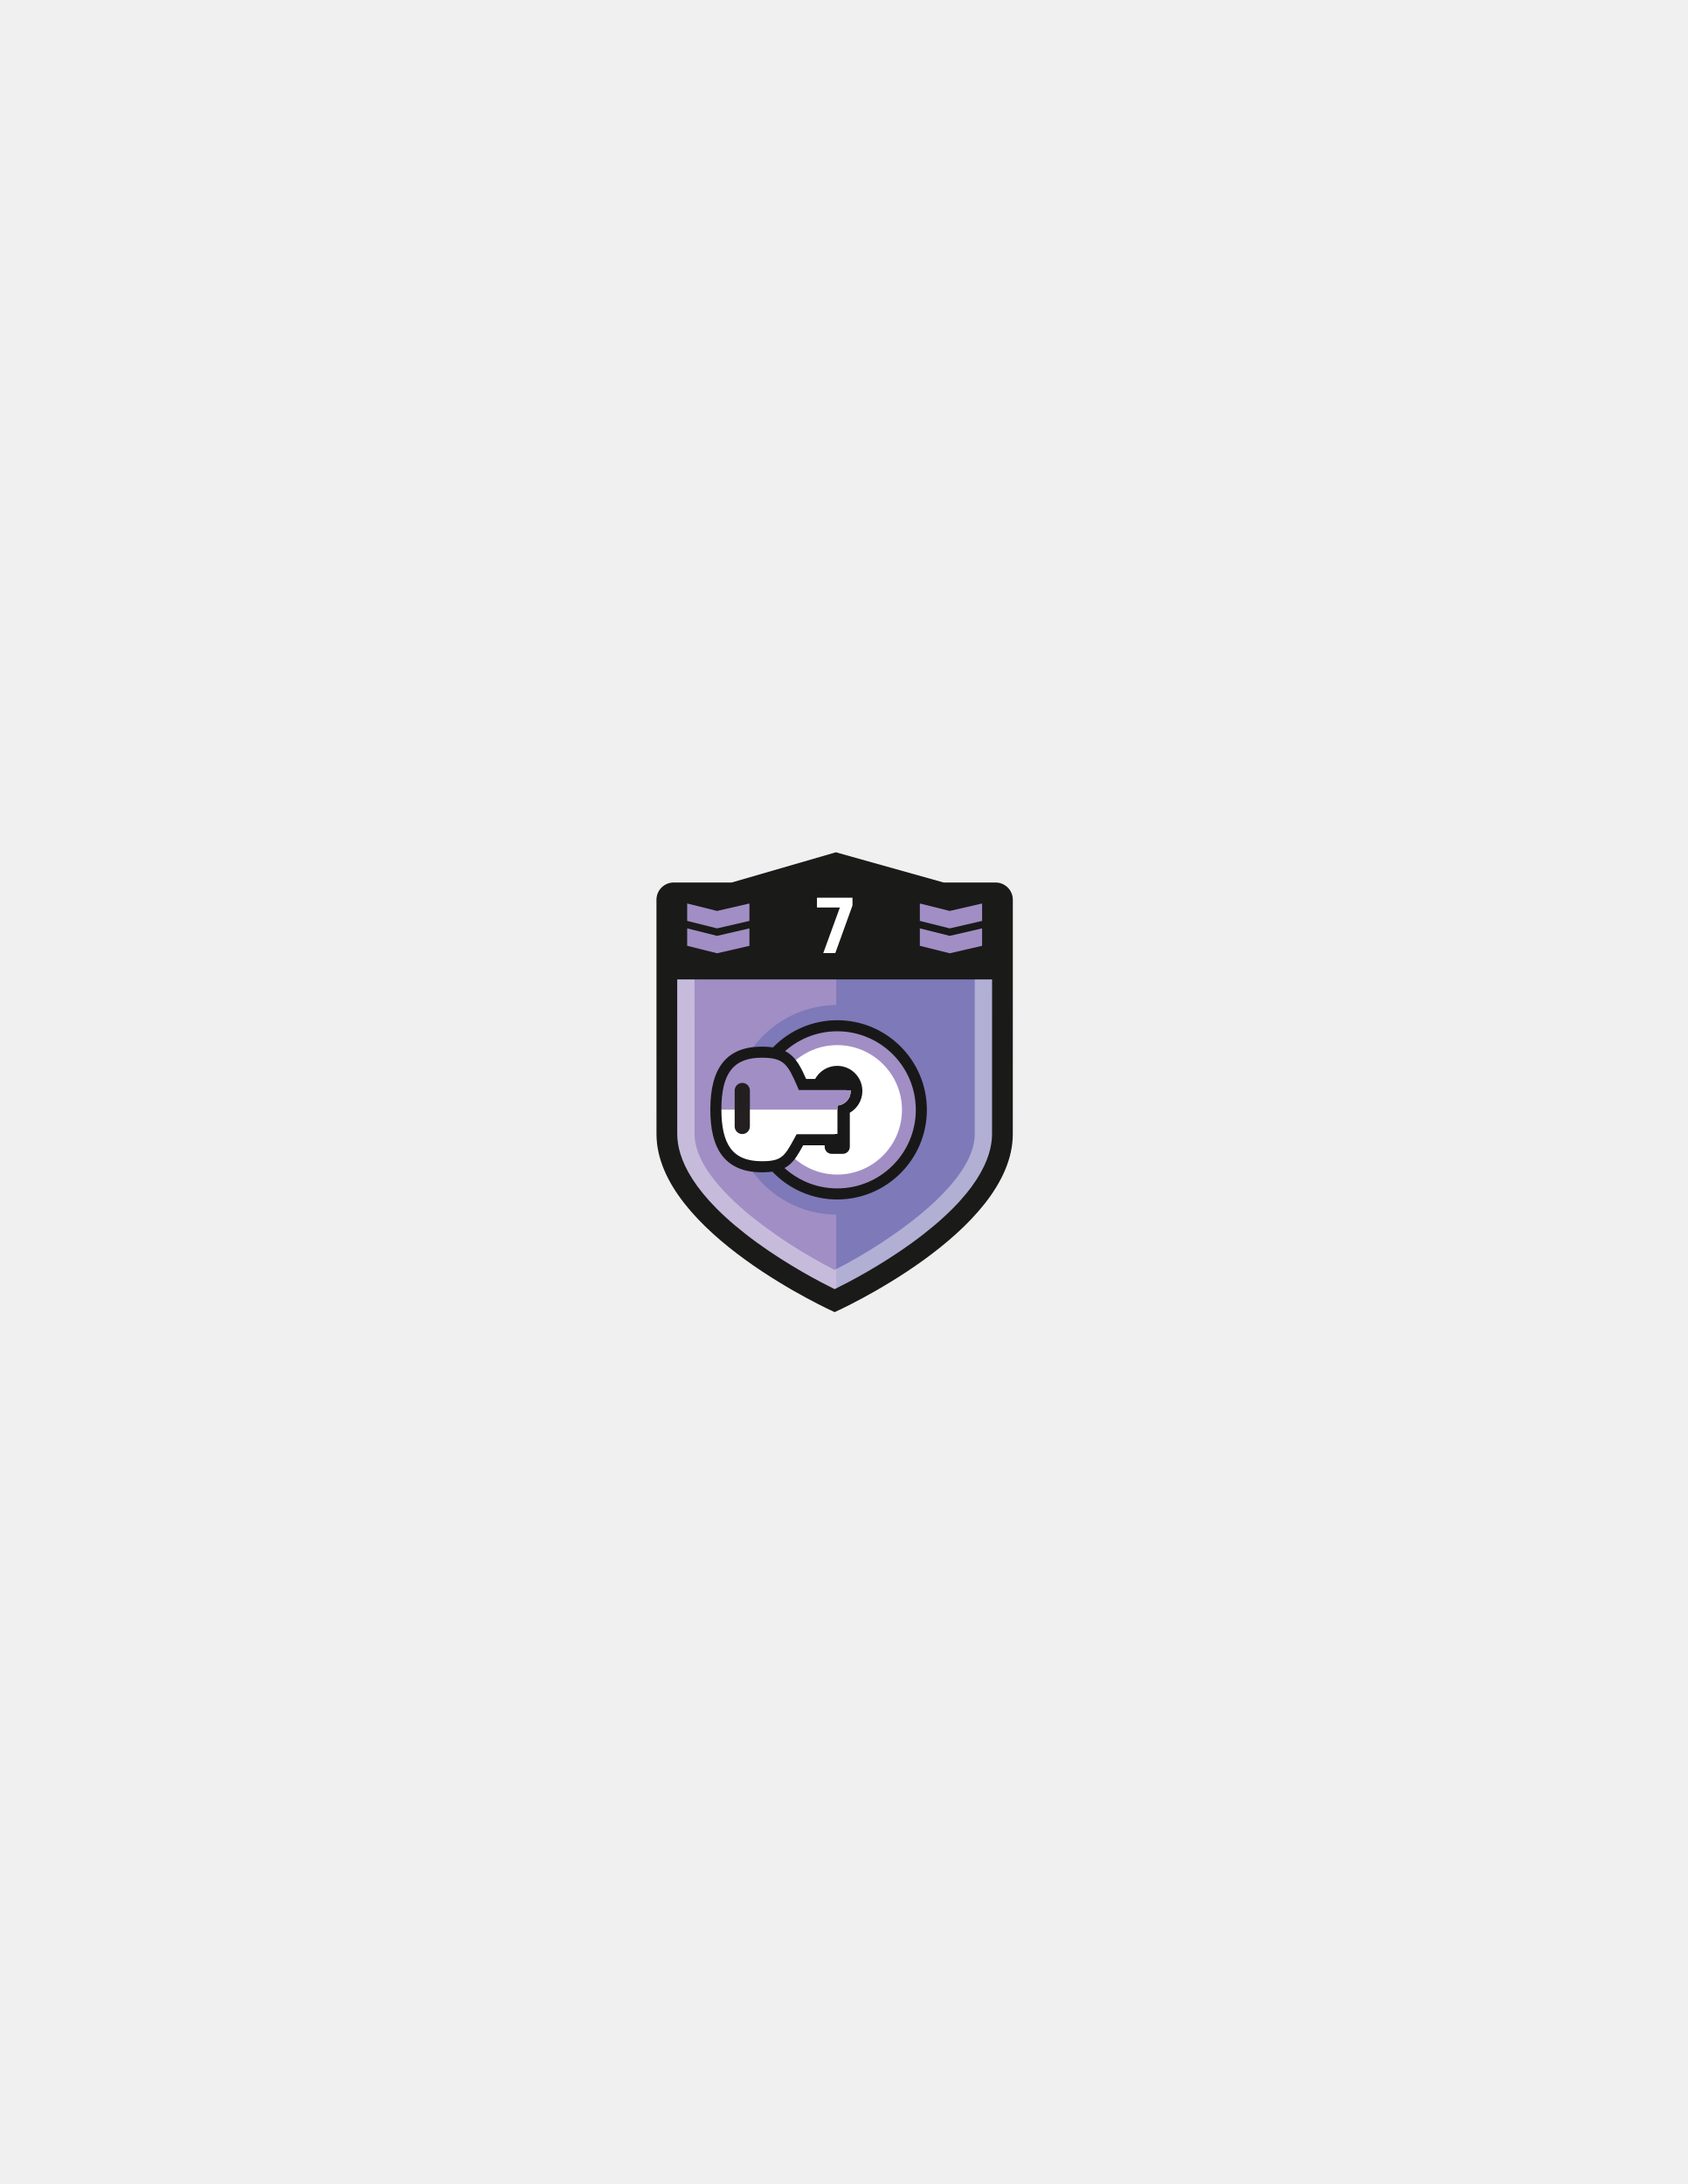
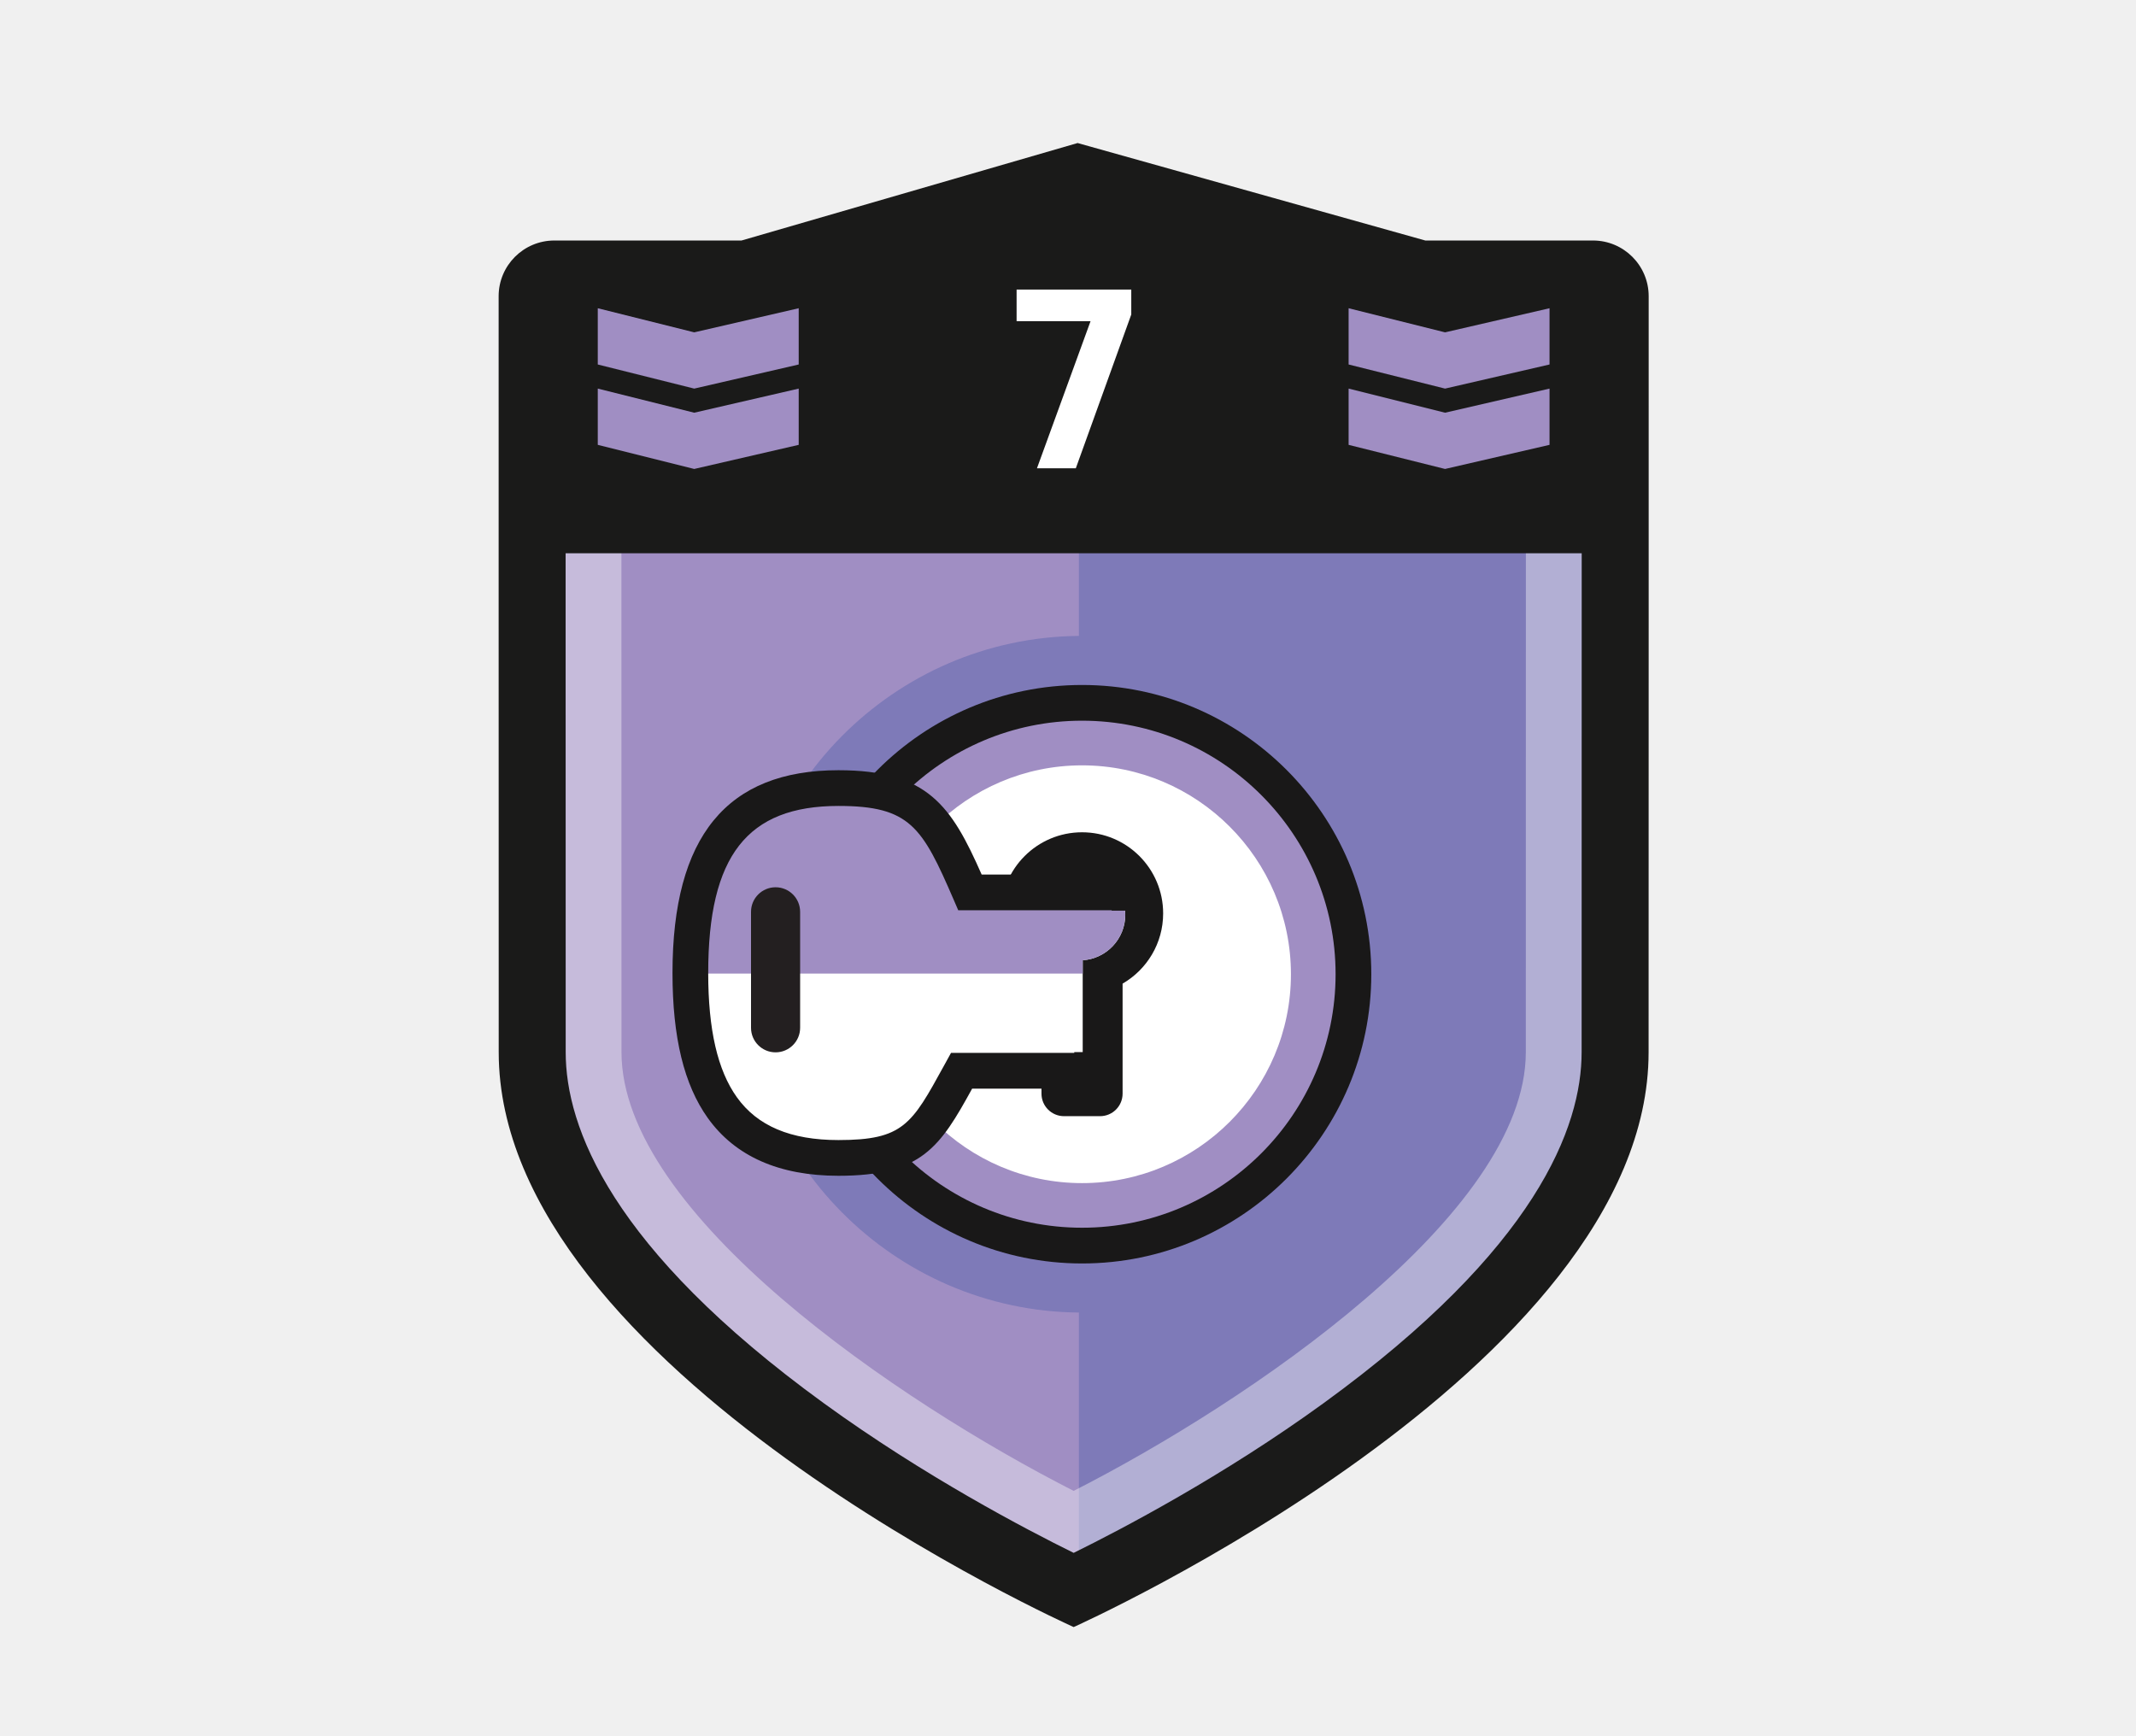
- <svg xmlns="http://www.w3.org/2000/svg" xmlns:xlink="http://www.w3.org/1999/xlink" version="1.1" id="Layer_1" x="0px" y="0px" width="612px" height="792px" viewBox="0 0 612 792" enable-background="new 0 0 612 792" xml:space="preserve">
-   <path fill="none" d="M346.63,60" />
-   <path fill="none" d="M346.63,3305.597" />
-   <path fill="#A18EC4" d="M239.31,342.484v19.899l0.008,48.793c0,34.97,63.319,63.318,63.319,63.318s63.318-28.349,63.318-63.318  l0.009-48.793v-19.899H239.31z" />
+ <svg xmlns="http://www.w3.org/2000/svg" xmlns:xlink="http://www.w3.org/1999/xlink" version="1.1" id="Layer_1" x="0px" y="0px" width="240px" height="195px" viewBox="0 0 240 195" enable-background="new 0 0 240 195" xml:space="preserve">
+   <path fill="none" d="M78.63-2257.76" />
+   <path fill="none" d="M78.63,987.837" />
+   <path fill="#A08EC3" d="M57.31,49.484v19.898l0.008,48.793c0,34.971,63.319,63.318,63.319,63.318s63.318-28.35,63.318-63.318  l0.009-48.793V49.484H57.31z" />
  <g opacity="0.5">
    <g>
-       <defs>
-         <rect id="SVGID_1_" x="265.557" y="342.43" width="97.695" height="127.58" />
-       </defs>
-       <clipPath id="SVGID_2_">
-         <use xlink:href="#SVGID_1_" overflow="visible" />
-       </clipPath>
-       <path clip-path="url(#SVGID_2_)" fill="#5C64AE" d="M303.227,342.432v22.024c-20.803,0.189-37.669,17.169-37.669,38.016    s16.866,37.826,37.669,38.017v29.453c0.042,0.021,0.087,0.044,0.128,0.064c5.59-2.753,17.619-9.048,29.468-17.652    c9.191-6.674,16.454-13.391,21.588-19.967c5.867-7.513,8.842-14.722,8.842-21.427v-47.224v-21.305H303.227z" />
+       <g>
+         <defs>
+           <rect id="SVGID_1_" x="83.557" y="49.43" width="97.695" height="127.58" />
+         </defs>
+         <clipPath id="SVGID_2_">
+           <use xlink:href="#SVGID_1_" overflow="visible" />
+         </clipPath>
+         <path clip-path="url(#SVGID_2_)" fill="#5C65AE" d="M121.227,49.432v22.024c-20.803,0.188-37.668,17.169-37.668,38.016     c0,20.848,16.866,37.826,37.668,38.018v29.453c0.043,0.021,0.088,0.044,0.129,0.063c5.59-2.753,17.619-9.048,29.467-17.652     c9.191-6.674,16.455-13.391,21.589-19.967c5.866-7.513,8.842-14.722,8.842-21.427V70.736V49.431L121.227,49.432L121.227,49.432z" />
+       </g>
    </g>
  </g>
  <g opacity="0.4">
    <g>
-       <defs>
-         <rect id="SVGID_3_" x="238.027" y="338.64" width="129.218" height="137.19" />
-       </defs>
-       <clipPath id="SVGID_4_">
-         <use xlink:href="#SVGID_3_" overflow="visible" />
-       </clipPath>
-       <path clip-path="url(#SVGID_4_)" fill="#FFFFFF" d="M353.447,352.437v9.011l-0.008,49.784c0,18.229-31.246,39.336-50.803,49.295    c-19.566-9.964-50.805-31.069-50.805-49.298l-0.008-49.778v-9.014H353.447 M367.244,338.64H238.027v22.811l0.009,49.781    c0,35.677,64.6,64.6,64.6,64.6s64.601-28.923,64.601-64.6l0.008-49.781V338.64z" />
+       <g>
+         <defs>
+           <rect id="SVGID_3_" x="56.027" y="45.64" width="129.218" height="137.19" />
+         </defs>
+         <clipPath id="SVGID_4_">
+           <use xlink:href="#SVGID_3_" overflow="visible" />
+         </clipPath>
+         <path clip-path="url(#SVGID_4_)" fill="#FFFFFF" d="M171.447,59.438v9.011l-0.008,49.784c0,18.229-31.246,39.336-50.804,49.295     c-19.566-9.965-50.805-31.069-50.805-49.299l-0.008-49.777v-9.015L171.447,59.438 M185.244,45.64H56.027v22.812l0.009,49.781     c0,35.677,64.6,64.6,64.6,64.6s64.601-28.923,64.601-64.6l0.009-49.781L185.244,45.64L185.244,45.64z" />
+       </g>
    </g>
  </g>
-   <path fill="#1A1A19" d="M367.245,338.639v-12.352c0-3.459-2.804-6.262-6.263-6.262h-18.836l-39.066-10.953l-37.761,10.953h-21.03  c-3.459,0-6.262,2.803-6.262,6.262v28.881v6.282l0.008,49.78c0,35.679,64.601,64.602,64.601,64.602s64.6-28.923,64.6-64.602  l0.009-49.78V338.639z M359.711,411.23c0,8.39-5.031,22.043-28.997,39.445c-11.288,8.198-22.75,14.196-28.078,16.82  c-5.33-2.625-16.79-8.623-28.078-16.82c-23.966-17.402-28.997-31.056-28.997-39.445l-0.008-49.78v-6.282h114.166v6.281  L359.711,411.23z" />
-   <path fill="#FFFFFF" d="M334.507,402.472c0,16.842-13.653,30.495-30.495,30.495c-16.841,0-30.494-13.653-30.494-30.495  s13.653-30.495,30.494-30.495C320.854,371.977,334.507,385.63,334.507,402.472" />
-   <path fill="#A18EC4" d="M303.578,379.001c12.942,0,23.471,10.529,23.471,23.471c0,12.942-10.529,23.472-23.471,23.472  s-23.471-10.529-23.471-23.472C280.106,389.53,290.636,379.001,303.578,379.001 M303.578,371.977  c-16.842,0-30.495,13.653-30.495,30.495c0,16.843,13.653,30.495,30.495,30.495s30.495-13.652,30.495-30.495  C334.072,385.63,320.42,371.977,303.578,371.977" />
-   <path fill="#191818" d="M303.578,434.974c-17.921,0-32.502-14.581-32.502-32.502c0-17.922,14.581-32.502,32.502-32.502  c17.921,0,32.5,14.58,32.5,32.502C336.078,420.393,321.499,434.974,303.578,434.974 M303.578,373.983  c-15.708,0-28.488,12.78-28.488,28.488s12.78,28.488,28.488,28.488c15.708,0,28.489-12.78,28.489-28.488  S319.285,373.983,303.578,373.983" />
-   <path fill="#191818" d="M312.692,395.636c0-5.034-4.081-9.115-9.115-9.115c-5.034,0-9.115,4.081-9.115,9.115  c0,3.373,1.834,6.315,4.558,7.892v12.363c0,1.398,1.133,2.532,2.532,2.532h4.051c1.398,0,2.532-1.134,2.532-2.532v-12.363  C310.858,401.951,312.692,399.009,312.692,395.636" />
+   <path fill="#1A1A19" d="M185.245,45.639V33.287c0-3.459-2.804-6.262-6.263-6.262h-18.836L121.08,16.072L83.319,27.025h-21.03  c-3.459,0-6.262,2.803-6.262,6.262v28.881v6.282l0.008,49.78c0,35.679,64.601,64.602,64.601,64.602s64.601-28.923,64.601-64.602  l0.009-49.78V45.639z M177.711,118.23c0,8.39-5.031,22.043-28.997,39.444c-11.288,8.198-22.75,14.196-28.078,16.82  c-5.33-2.625-16.79-8.623-28.078-16.82c-23.966-17.401-28.997-31.056-28.997-39.444l-0.008-49.78v-6.282h114.166v6.281  L177.711,118.23z" />
+   <path fill="#FFFFFF" d="M152.507,109.472c0,16.843-13.653,30.495-30.495,30.495c-16.841,0-30.494-13.652-30.494-30.495  c0-16.842,13.653-30.495,30.494-30.495C138.854,78.977,152.507,92.63,152.507,109.472" />
+   <path fill="#A08EC3" d="M121.578,86.001c12.941,0,23.471,10.529,23.471,23.471c0,12.942-10.529,23.473-23.471,23.473  c-12.942,0-23.471-10.529-23.471-23.473C98.106,96.53,108.636,86.001,121.578,86.001 M121.578,78.977  c-16.842,0-30.495,13.653-30.495,30.495c0,16.844,13.653,30.495,30.495,30.495c16.842,0,30.495-13.651,30.495-30.495  C152.072,92.63,138.42,78.977,121.578,78.977" />
+   <path fill="#191818" d="M121.578,141.974c-17.921,0-32.502-14.581-32.502-32.502c0-17.922,14.581-32.502,32.502-32.502  s32.5,14.58,32.5,32.502C154.078,127.393,139.499,141.974,121.578,141.974 M121.578,80.983c-15.708,0-28.488,12.779-28.488,28.487  s12.78,28.488,28.488,28.488s28.488-12.78,28.488-28.488S137.285,80.983,121.578,80.983" />
+   <path fill="#191818" d="M130.691,102.636c0-5.034-4.08-9.114-9.114-9.114s-9.115,4.08-9.115,9.114c0,3.373,1.834,6.315,4.558,7.893  v12.362c0,1.398,1.133,2.532,2.532,2.532h4.051c1.397,0,2.531-1.134,2.531-2.532v-12.362  C128.857,108.951,130.691,106.009,130.691,102.636" />
  <g>
-     <defs>
-       <path id="SVGID_5_" d="M247.28,432.498l56.372,2.085v-33.679c2.671-0.183,4.782-2.399,4.782-5.115s-2.11-4.934-4.782-5.115    v-27.941l-56.372-2.084V432.498z" />
-     </defs>
-     <clipPath id="SVGID_6_">
-       <use xlink:href="#SVGID_5_" overflow="visible" />
-     </clipPath>
-     <path clip-path="url(#SVGID_6_)" fill="#FFFFFF" d="M327.411,393.275h-36.426c-3.508-8.112-5.375-11.721-14.775-11.721   c-12.618,0-16.642,8.162-16.642,20.78s4.024,20.779,16.642,20.779c8.636,0,9.947-2.724,13.832-9.793l20.253-0.001v-4.461h-4.092   l2.068,4.461h4.965v-4.461h4.343l2.069,4.461h3.625l8.453-8.194v-8.495L327.411,393.275z" />
-     <path clip-path="url(#SVGID_6_)" fill="#A18EC4" d="M326.307,394.204h-35.423c-3.411-7.888-5.227-11.397-14.368-11.397   c-12.066,0-15.85,7.605-16.176,19.593h70.165v-4.931L326.307,394.204z" />
-     <path clip-path="url(#SVGID_6_)" fill="#191818" d="M276.21,425.121L276.21,425.121c-6.666,0-11.607-2.186-14.687-6.498   c-2.666-3.734-3.962-9.062-3.962-16.289c0-15.332,6.1-22.785,18.649-22.785c10.022,0,12.688,4.013,16.088,11.72H328.1l5.633,4.382   v10.326l-9.646,9.351h-5.721l-2.069-4.462h-1.055v4.462h-24.013C287.642,421.849,285.569,425.121,276.21,425.121 M276.21,383.563   c-10.259,0-14.636,5.613-14.636,18.771c0,6.361,1.052,10.927,3.216,13.956c2.315,3.242,6.05,4.817,11.42,4.817   c7.269,0,8.235-1.762,11.833-8.316l0.812-1.478h18.123l5.323-11.739v7.278h6.561l2.068,4.461h1.531l7.26-7.037v-6.663l-2.998-2.331   h-37.057l-0.523-1.211C285.615,385.914,284.24,383.563,276.21,383.563" />
-     <path clip-path="url(#SVGID_6_)" fill="#231F20" d="M269.143,411.25c-1.524,0-2.759-1.234-2.759-2.759v-13.03   c0-1.524,1.235-2.76,2.759-2.76s2.759,1.235,2.759,2.76v13.03C271.902,410.016,270.667,411.25,269.143,411.25" />
+     <g>
+       <defs>
+         <path id="SVGID_5_" d="M65.28,139.498l56.373,2.085v-33.679c2.671-0.184,4.781-2.399,4.781-5.115s-2.109-4.934-4.781-5.115     v-27.94L65.28,67.649V139.498z" />
+       </defs>
+       <clipPath id="SVGID_6_">
+         <use xlink:href="#SVGID_5_" overflow="visible" />
+       </clipPath>
+       <path clip-path="url(#SVGID_6_)" fill="#FFFFFF" d="M145.411,100.275h-36.426c-3.508-8.112-5.375-11.722-14.775-11.722    c-12.618,0-16.642,8.162-16.642,20.78s4.024,20.779,16.642,20.779c8.636,0,9.947-2.725,13.832-9.793l20.253-0.001v-4.461h-4.092    l2.068,4.461h4.965v-4.461h4.343l2.069,4.461h3.625l8.453-8.194v-8.495L145.411,100.275z" />
+     </g>
+     <g>
+       <defs>
+         <path id="SVGID_7_" d="M65.28,139.498l56.373,2.085v-33.679c2.671-0.184,4.781-2.399,4.781-5.115s-2.109-4.934-4.781-5.115     v-27.94L65.28,67.649V139.498z" />
+       </defs>
+       <clipPath id="SVGID_8_">
+         <use xlink:href="#SVGID_7_" overflow="visible" />
+       </clipPath>
+       <path clip-path="url(#SVGID_8_)" fill="#A08EC3" d="M144.307,101.204h-35.423c-3.411-7.888-5.227-11.397-14.368-11.397    c-12.066,0-15.85,7.605-16.176,19.594h70.165v-4.932L144.307,101.204z" />
+     </g>
+     <g>
+       <defs>
+         <path id="SVGID_9_" d="M65.28,139.498l56.373,2.085v-33.679c2.671-0.184,4.781-2.399,4.781-5.115s-2.109-4.934-4.781-5.115     v-27.94L65.28,67.649V139.498z" />
+       </defs>
+       <clipPath id="SVGID_10_">
+         <use xlink:href="#SVGID_9_" overflow="visible" />
+       </clipPath>
+       <path clip-path="url(#SVGID_10_)" fill="#191818" d="M94.21,132.121L94.21,132.121c-6.666,0-11.607-2.187-14.687-6.498    c-2.666-3.734-3.962-9.063-3.962-16.289c0-15.332,6.1-22.785,18.649-22.785c10.022,0,12.688,4.014,16.088,11.72H146.1l5.633,4.383    v10.325l-9.646,9.352h-5.721l-2.069-4.462h-1.055v4.462h-24.013C105.642,128.849,103.569,132.121,94.21,132.121 M94.21,90.563    c-10.259,0-14.636,5.613-14.636,18.771c0,6.361,1.052,10.927,3.216,13.956c2.315,3.242,6.05,4.817,11.42,4.817    c7.269,0,8.235-1.763,11.833-8.316l0.812-1.479h18.124l5.322-11.738v7.277h6.561l2.068,4.461h1.531l7.26-7.036v-6.663    l-2.998-2.331h-37.057l-0.523-1.211C103.615,92.914,102.24,90.563,94.21,90.563" />
+     </g>
+     <g>
+       <defs>
+         <path id="SVGID_11_" d="M65.28,139.498l56.373,2.085v-33.679c2.671-0.184,4.781-2.399,4.781-5.115s-2.109-4.934-4.781-5.115     v-27.94L65.28,67.649V139.498z" />
+       </defs>
+       <clipPath id="SVGID_12_">
+         <use xlink:href="#SVGID_11_" overflow="visible" />
+       </clipPath>
+       <path clip-path="url(#SVGID_12_)" fill="#231F20" d="M87.143,118.25c-1.524,0-2.759-1.234-2.759-2.759v-13.03    c0-1.523,1.235-2.76,2.759-2.76s2.759,1.234,2.759,2.76v13.03C89.902,117.016,88.667,118.25,87.143,118.25" />
+     </g>
  </g>
-   <rect x="302.704" y="411.223" fill="#191818" width="2.215" height="2.867" />
-   <rect x="306.907" y="392.457" fill="#191818" width="2.215" height="2.867" />
-   <polygon fill="#FFFFFF" points="298.513,345.619 304.534,329.092 296.225,329.092 296.225,325.54 309.109,325.54 309.109,328.34   302.879,345.619 " />
-   <polygon fill="#A18EC4" points="271.742,333.957 260.002,336.666 249.166,333.957 249.166,327.636 260.002,330.345 271.742,327.636   " />
-   <polygon fill="#A18EC4" points="271.742,342.987 260.002,345.696 249.166,342.987 249.166,336.666 260.002,339.375 271.742,336.666   " />
-   <polygon fill="#A18EC4" points="356.106,333.957 344.366,336.666 333.53,333.957 333.53,327.636 344.366,330.345 356.106,327.636   " />
-   <polygon fill="#A18EC4" points="356.106,342.987 344.366,345.696 333.53,342.987 333.53,336.666 344.366,339.375 356.106,336.666   " />
+   <rect x="120.704" y="118.223" fill="#191818" width="2.215" height="2.867" />
+   <rect x="124.907" y="99.457" fill="#191818" width="2.215" height="2.867" />
+   <polygon fill="#FFFFFF" points="116.513,52.619 122.534,36.092 114.225,36.092 114.225,32.54 127.109,32.54 127.109,35.34   120.879,52.619 " />
+   <polygon fill="#A08EC3" points="89.742,40.957 78.002,43.666 67.166,40.957 67.166,34.636 78.002,37.345 89.742,34.636 " />
+   <polygon fill="#A08EC3" points="89.742,49.987 78.002,52.696 67.166,49.987 67.166,43.666 78.002,46.375 89.742,43.666 " />
+   <polygon fill="#A08EC3" points="174.105,40.957 162.366,43.666 151.529,40.957 151.529,34.636 162.366,37.345 174.105,34.636 " />
+   <polygon fill="#A08EC3" points="174.105,49.987 162.366,52.696 151.529,49.987 151.529,43.666 162.366,46.375 174.105,43.666 " />
</svg>
